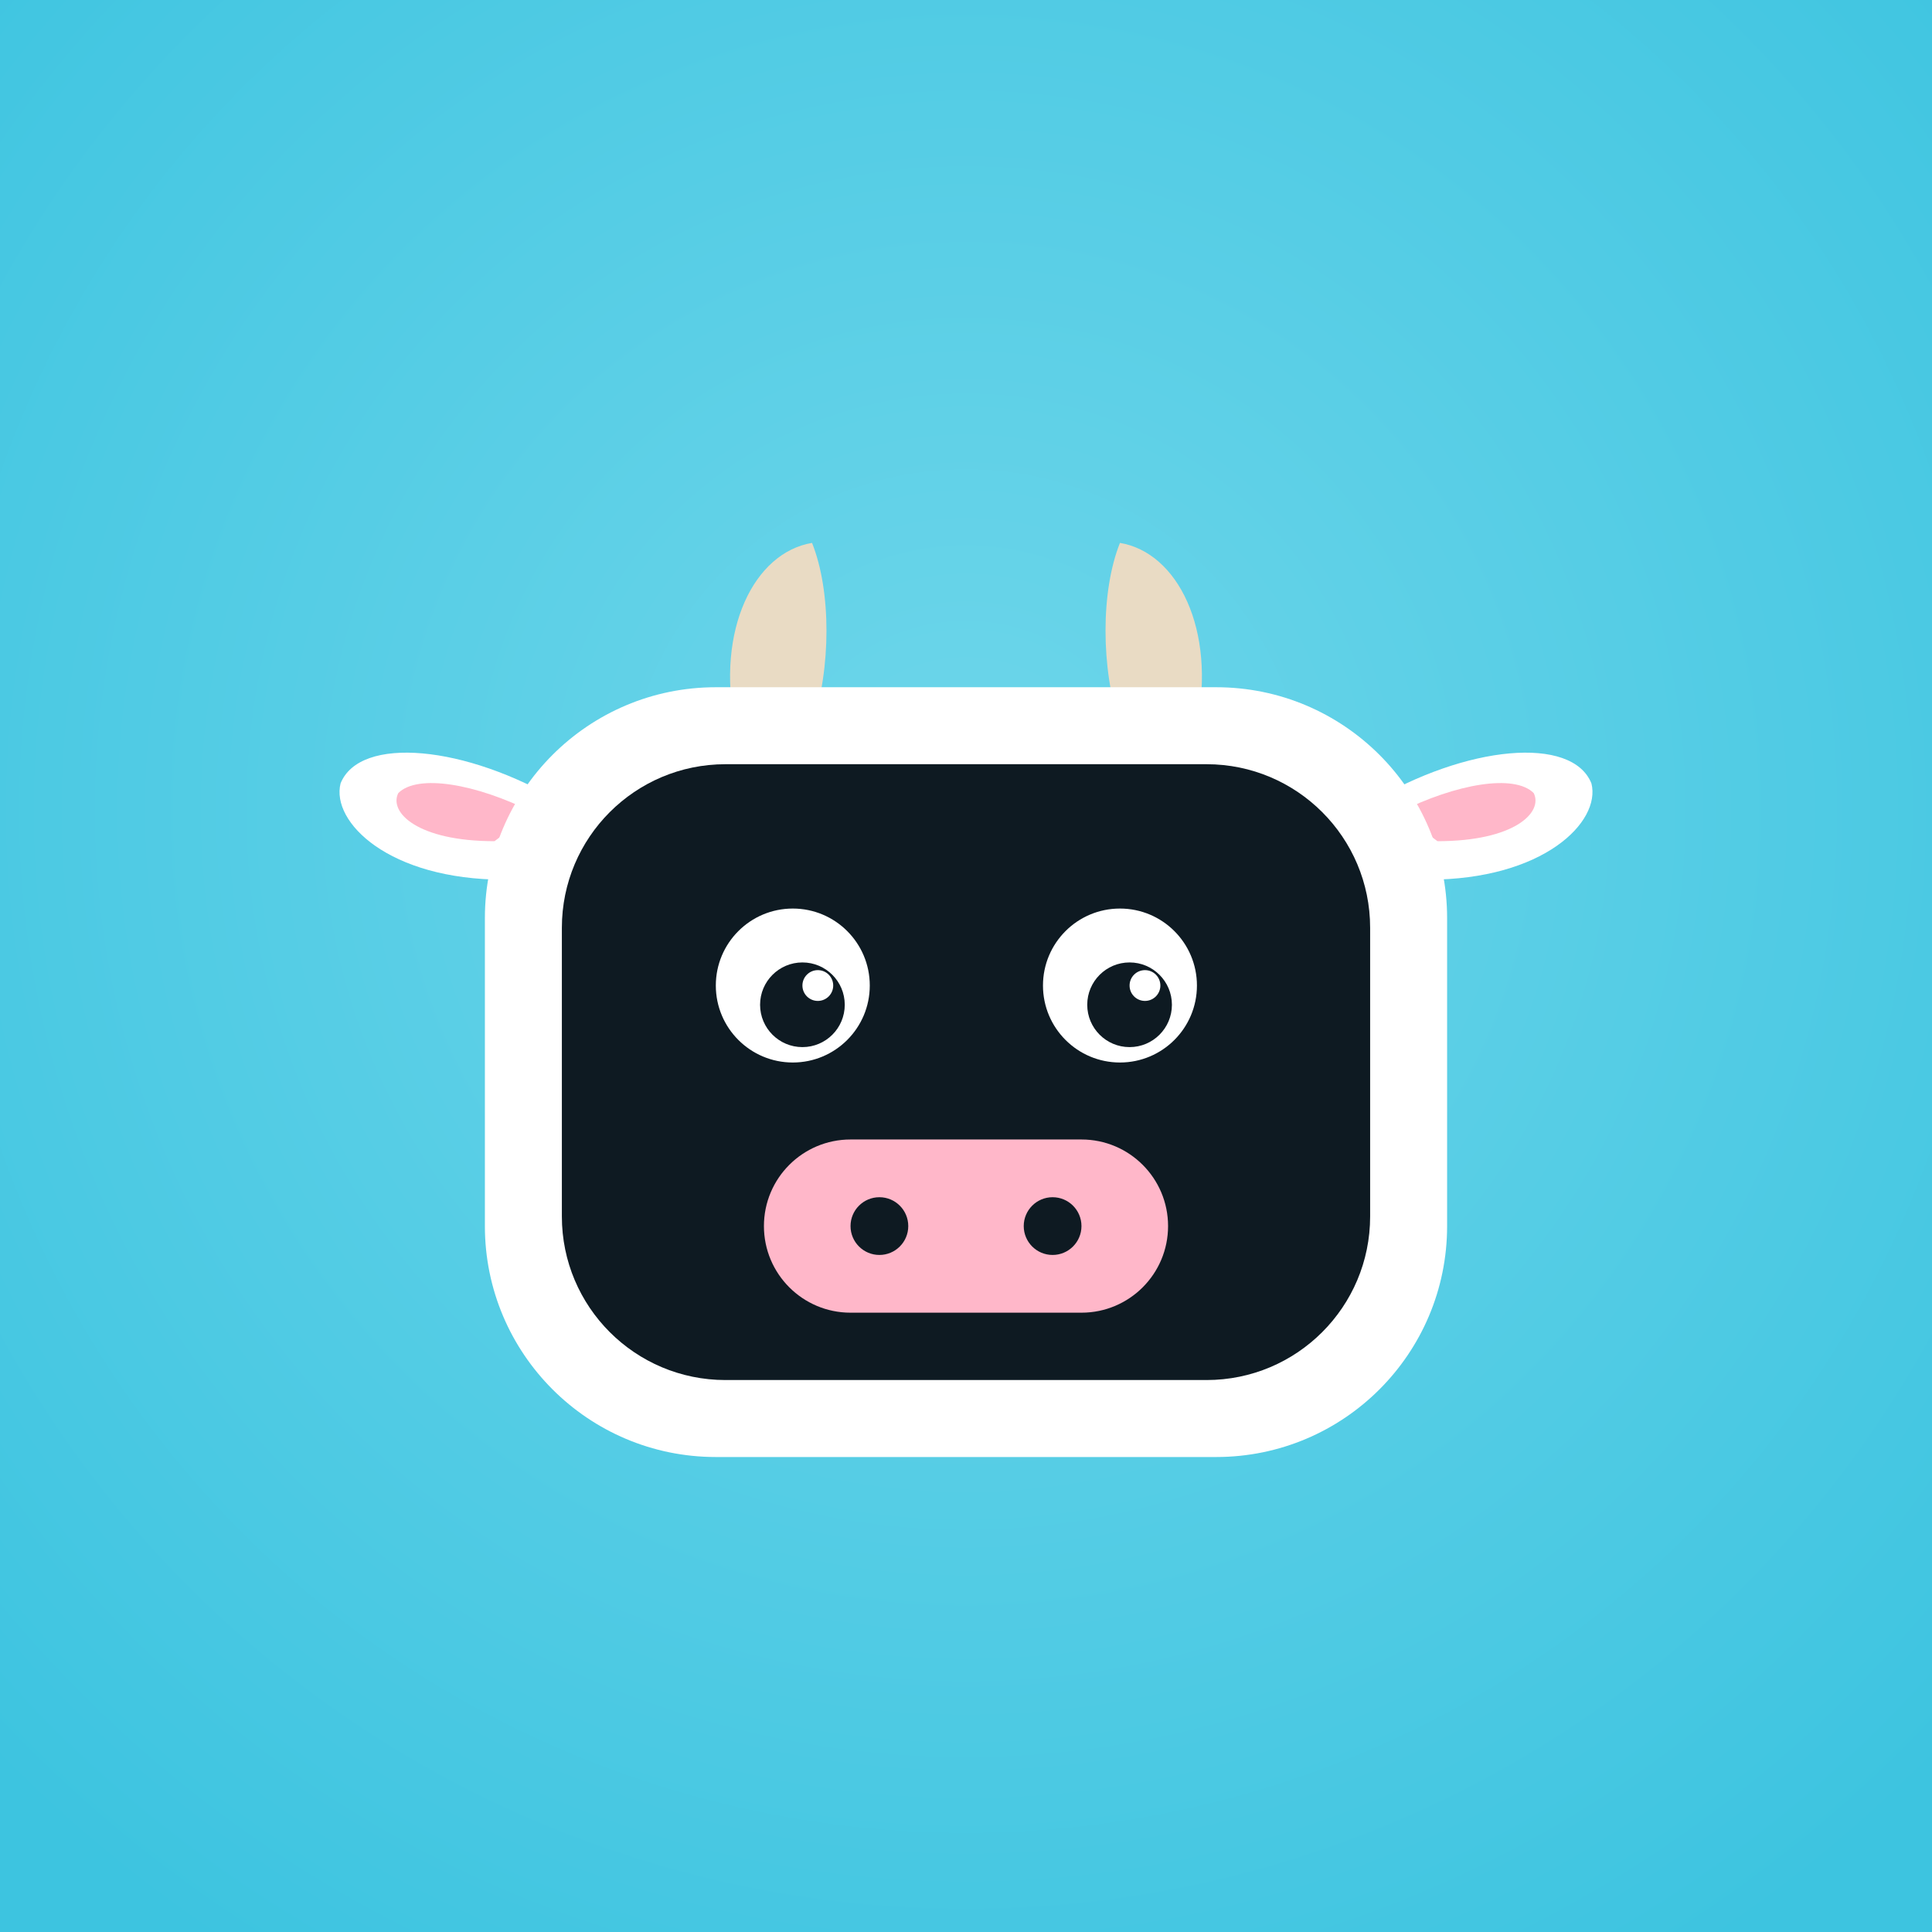
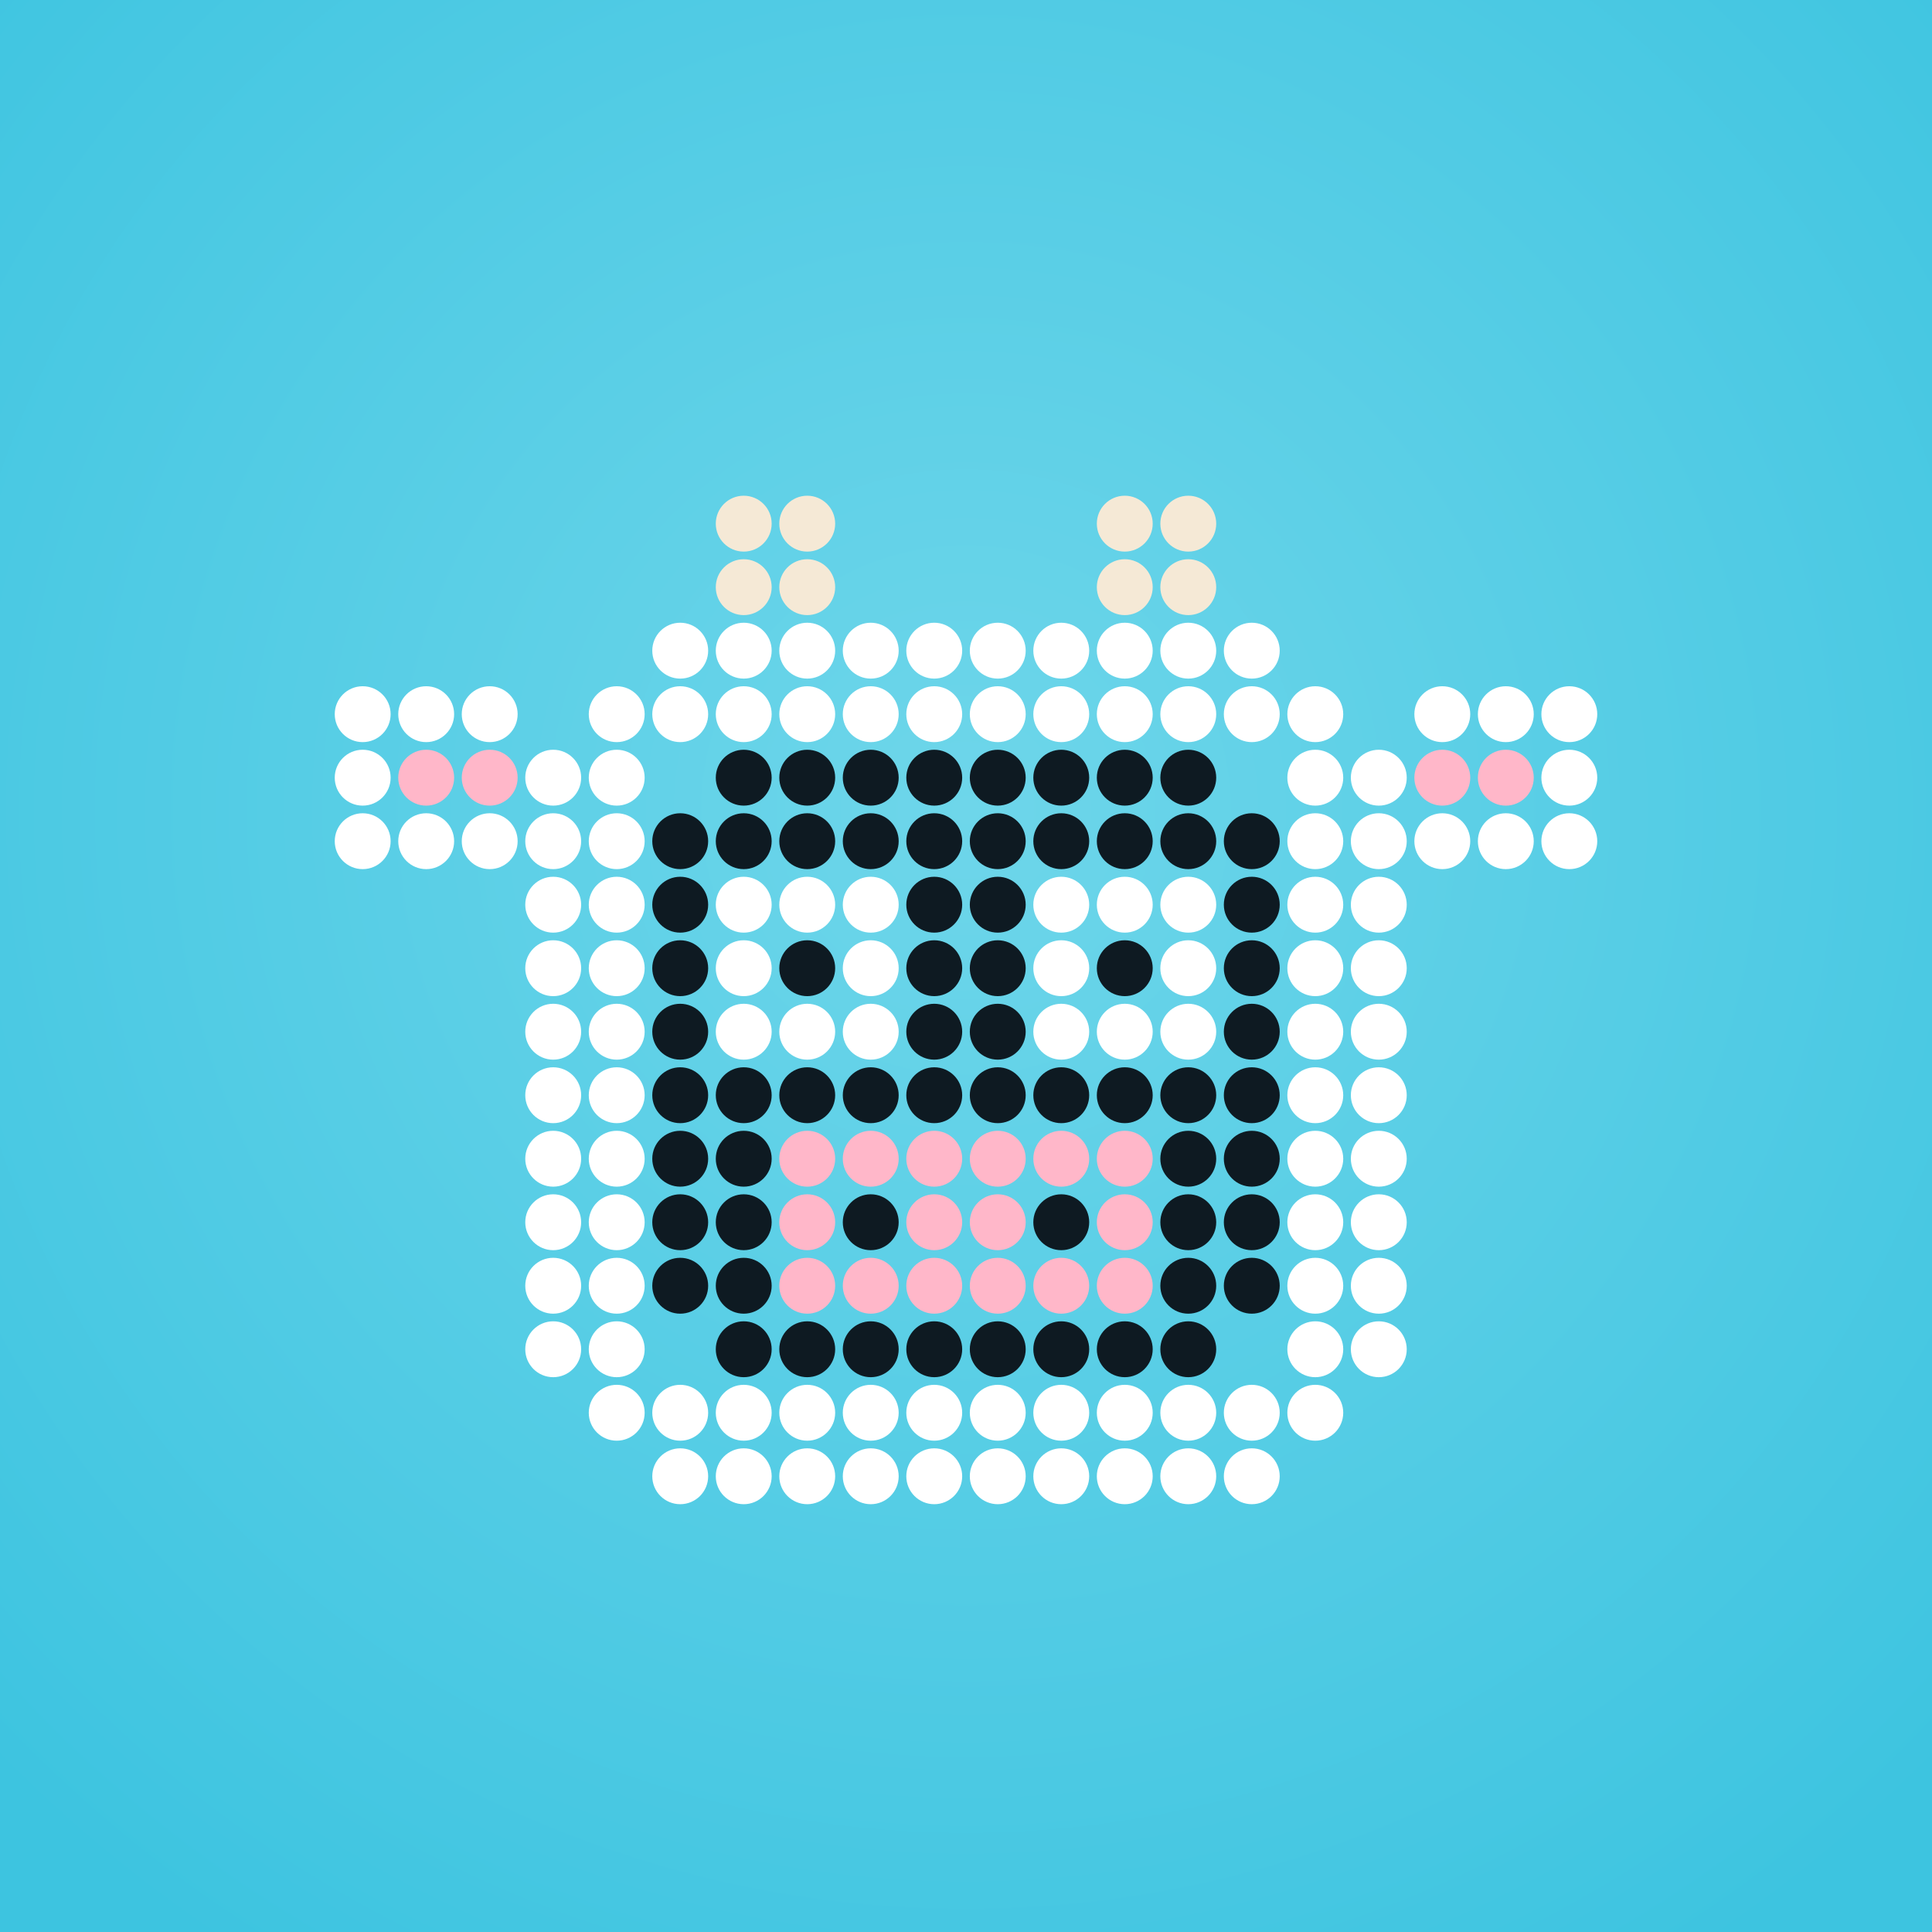
<svg xmlns="http://www.w3.org/2000/svg" viewBox="0 0 1024 1024" width="1024" height="1024">
  <defs>
    <radialGradient id="g" cx="50%" cy="42%" r="70%">
      <stop offset="0" stop-color="#6ED6EA" />
      <stop offset="1" stop-color="#3DC4E0" />
    </radialGradient>
  </defs>
  <rect width="1024" height="1024" fill="url(#g)" />
-   <g transform="translate(165.20,262.25) scale(5.1)">
-     <path d="M44 24 C 42 14, 46 6, 52 5 C 54 10, 54 18, 52 24 Z" fill="#E9DBC4" />
-     <path d="M92 24 C 94 14, 90 6, 84 5 C 82 10, 82 18, 84 24 Z" fill="#E9DBC4" />
-     <path d="M20 40 C 8 40, 2 34, 3 30 C 5 25, 16 26, 26 32 Z" fill="#FFFFFF" />
-     <path d="M116 40 C 128 40, 134 34, 133 30 C 131 25, 120 26, 110 32 Z" fill="#FFFFFF" />
-     <path d="M19 36 C 11 36, 8 33, 9 31 C 11 29, 17 30, 23 33 Z" fill="#FFB7C9" />
-     <path d="M117 36 C 125 36, 128 33, 127 31 C 125 29, 119 30, 113 33 Z" fill="#FFB7C9" />
-     <rect x="18" y="20" width="100" height="80" rx="24" fill="#FFFFFF" />
-     <rect x="26" y="28" width="84" height="64" rx="17" fill="#0E1A22" />
-     <circle cx="50" cy="51" r="8" fill="#FFFFFF" />
-     <circle cx="51" cy="53" r="4.4" fill="#0E1A22" />
-     <circle cx="52.6" cy="51" r="1.6" fill="#FFFFFF" />
-     <circle cx="84" cy="51" r="8" fill="#FFFFFF" />
-     <circle cx="85" cy="53" r="4.4" fill="#0E1A22" />
-     <circle cx="86.6" cy="51" r="1.6" fill="#FFFFFF" />
-     <rect x="47" y="67" width="42" height="18" rx="9" fill="#FFB7C9" />
-     <circle cx="59" cy="76" r="3" fill="#0E1A22" />
-     <circle cx="77" cy="76" r="3" fill="#0E1A22" />
+   <g transform="translate(175.40,260.72) scale(33.66)">
+     <circle cx="6.5" cy="0.5" r="0.44" fill="#F5E9D6" />
+     <circle cx="7.5" cy="0.5" r="0.44" fill="#F5E9D6" />
+     <circle cx="12.5" cy="0.5" r="0.44" fill="#F5E9D6" />
+     <circle cx="13.5" cy="0.5" r="0.44" fill="#F5E9D6" />
+     <circle cx="6.5" cy="1.5" r="0.44" fill="#F5E9D6" />
+     <circle cx="7.5" cy="1.5" r="0.44" fill="#F5E9D6" />
+     <circle cx="12.5" cy="1.5" r="0.44" fill="#F5E9D6" />
+     <circle cx="13.5" cy="1.5" r="0.44" fill="#F5E9D6" />
+     <circle cx="5.5" cy="2.5" r="0.44" fill="#FFFFFF" />
+     <circle cx="6.5" cy="2.5" r="0.44" fill="#FFFFFF" />
+     <circle cx="7.5" cy="2.5" r="0.44" fill="#FFFFFF" />
+     <circle cx="8.5" cy="2.5" r="0.44" fill="#FFFFFF" />
+     <circle cx="9.5" cy="2.5" r="0.44" fill="#FFFFFF" />
+     <circle cx="10.5" cy="2.5" r="0.44" fill="#FFFFFF" />
+     <circle cx="11.5" cy="2.5" r="0.44" fill="#FFFFFF" />
+     <circle cx="12.5" cy="2.5" r="0.44" fill="#FFFFFF" />
+     <circle cx="13.5" cy="2.5" r="0.44" fill="#FFFFFF" />
+     <circle cx="14.5" cy="2.5" r="0.44" fill="#FFFFFF" />
+     <circle cx="0.5" cy="3.5" r="0.44" fill="#FFFFFF" />
+     <circle cx="1.5" cy="3.5" r="0.44" fill="#FFFFFF" />
+     <circle cx="2.5" cy="3.5" r="0.44" fill="#FFFFFF" />
+     <circle cx="4.5" cy="3.5" r="0.44" fill="#FFFFFF" />
+     <circle cx="5.5" cy="3.5" r="0.44" fill="#FFFFFF" />
+     <circle cx="6.5" cy="3.5" r="0.44" fill="#FFFFFF" />
+     <circle cx="7.5" cy="3.5" r="0.44" fill="#FFFFFF" />
+     <circle cx="8.5" cy="3.5" r="0.44" fill="#FFFFFF" />
+     <circle cx="9.5" cy="3.5" r="0.44" fill="#FFFFFF" />
+     <circle cx="10.5" cy="3.5" r="0.44" fill="#FFFFFF" />
+     <circle cx="11.5" cy="3.5" r="0.44" fill="#FFFFFF" />
+     <circle cx="12.5" cy="3.5" r="0.44" fill="#FFFFFF" />
+     <circle cx="13.5" cy="3.5" r="0.44" fill="#FFFFFF" />
+     <circle cx="14.5" cy="3.5" r="0.44" fill="#FFFFFF" />
+     <circle cx="15.5" cy="3.5" r="0.44" fill="#FFFFFF" />
+     <circle cx="17.5" cy="3.5" r="0.44" fill="#FFFFFF" />
+     <circle cx="18.5" cy="3.5" r="0.44" fill="#FFFFFF" />
+     <circle cx="19.5" cy="3.5" r="0.44" fill="#FFFFFF" />
+     <circle cx="0.5" cy="4.5" r="0.44" fill="#FFFFFF" />
+     <circle cx="1.5" cy="4.5" r="0.44" fill="#FFB7C9" />
+     <circle cx="2.5" cy="4.5" r="0.44" fill="#FFB7C9" />
+     <circle cx="3.5" cy="4.5" r="0.44" fill="#FFFFFF" />
+     <circle cx="4.5" cy="4.5" r="0.44" fill="#FFFFFF" />
+     <circle cx="6.5" cy="4.5" r="0.44" fill="#0E1A22" />
+     <circle cx="7.5" cy="4.5" r="0.44" fill="#0E1A22" />
+     <circle cx="8.5" cy="4.5" r="0.44" fill="#0E1A22" />
+     <circle cx="9.5" cy="4.5" r="0.44" fill="#0E1A22" />
+     <circle cx="10.5" cy="4.5" r="0.44" fill="#0E1A22" />
+     <circle cx="11.5" cy="4.5" r="0.44" fill="#0E1A22" />
+     <circle cx="12.5" cy="4.5" r="0.44" fill="#0E1A22" />
+     <circle cx="13.5" cy="4.5" r="0.44" fill="#0E1A22" />
+     <circle cx="15.5" cy="4.5" r="0.44" fill="#FFFFFF" />
+     <circle cx="16.5" cy="4.5" r="0.44" fill="#FFFFFF" />
+     <circle cx="17.5" cy="4.5" r="0.44" fill="#FFB7C9" />
+     <circle cx="18.5" cy="4.5" r="0.44" fill="#FFB7C9" />
+     <circle cx="19.5" cy="4.5" r="0.44" fill="#FFFFFF" />
+     <circle cx="0.5" cy="5.5" r="0.44" fill="#FFFFFF" />
+     <circle cx="1.5" cy="5.5" r="0.44" fill="#FFFFFF" />
+     <circle cx="2.5" cy="5.5" r="0.44" fill="#FFFFFF" />
+     <circle cx="3.5" cy="5.5" r="0.44" fill="#FFFFFF" />
+     <circle cx="4.5" cy="5.5" r="0.44" fill="#FFFFFF" />
+     <circle cx="5.5" cy="5.5" r="0.44" fill="#0E1A22" />
+     <circle cx="6.5" cy="5.5" r="0.44" fill="#0E1A22" />
+     <circle cx="7.5" cy="5.5" r="0.44" fill="#0E1A22" />
+     <circle cx="8.5" cy="5.5" r="0.44" fill="#0E1A22" />
+     <circle cx="9.5" cy="5.5" r="0.44" fill="#0E1A22" />
+     <circle cx="10.5" cy="5.5" r="0.44" fill="#0E1A22" />
+     <circle cx="11.5" cy="5.5" r="0.44" fill="#0E1A22" />
+     <circle cx="12.5" cy="5.5" r="0.44" fill="#0E1A22" />
+     <circle cx="13.5" cy="5.5" r="0.44" fill="#0E1A22" />
+     <circle cx="14.5" cy="5.5" r="0.44" fill="#0E1A22" />
+     <circle cx="15.5" cy="5.5" r="0.44" fill="#FFFFFF" />
+     <circle cx="16.5" cy="5.5" r="0.44" fill="#FFFFFF" />
+     <circle cx="17.5" cy="5.5" r="0.44" fill="#FFFFFF" />
+     <circle cx="18.5" cy="5.5" r="0.44" fill="#FFFFFF" />
+     <circle cx="19.5" cy="5.5" r="0.44" fill="#FFFFFF" />
+     <circle cx="3.5" cy="6.5" r="0.44" fill="#FFFFFF" />
+     <circle cx="4.5" cy="6.5" r="0.44" fill="#FFFFFF" />
+     <circle cx="5.5" cy="6.5" r="0.44" fill="#0E1A22" />
+     <circle cx="6.5" cy="6.5" r="0.44" fill="#FFFFFF" />
+     <circle cx="7.5" cy="6.5" r="0.44" fill="#FFFFFF" />
+     <circle cx="8.5" cy="6.5" r="0.44" fill="#FFFFFF" />
+     <circle cx="9.5" cy="6.5" r="0.44" fill="#0E1A22" />
+     <circle cx="10.5" cy="6.5" r="0.44" fill="#0E1A22" />
+     <circle cx="11.5" cy="6.5" r="0.44" fill="#FFFFFF" />
+     <circle cx="12.5" cy="6.5" r="0.44" fill="#FFFFFF" />
+     <circle cx="13.5" cy="6.5" r="0.44" fill="#FFFFFF" />
+     <circle cx="14.5" cy="6.5" r="0.44" fill="#0E1A22" />
+     <circle cx="15.5" cy="6.5" r="0.44" fill="#FFFFFF" />
+     <circle cx="16.5" cy="6.5" r="0.44" fill="#FFFFFF" />
+     <circle cx="3.5" cy="7.5" r="0.44" fill="#FFFFFF" />
+     <circle cx="4.5" cy="7.5" r="0.44" fill="#FFFFFF" />
+     <circle cx="5.5" cy="7.5" r="0.44" fill="#0E1A22" />
+     <circle cx="6.5" cy="7.5" r="0.44" fill="#FFFFFF" />
+     <circle class="pupil" cx="7.5" cy="7.5" r="0.44" fill="#0E1A22" />
+     <circle cx="8.5" cy="7.5" r="0.44" fill="#FFFFFF" />
+     <circle cx="9.5" cy="7.5" r="0.44" fill="#0E1A22" />
+     <circle cx="10.5" cy="7.5" r="0.44" fill="#0E1A22" />
+     <circle cx="11.5" cy="7.5" r="0.44" fill="#FFFFFF" />
+     <circle class="pupil" cx="12.5" cy="7.5" r="0.44" fill="#0E1A22" />
+     <circle cx="13.5" cy="7.5" r="0.44" fill="#FFFFFF" />
+     <circle cx="14.5" cy="7.5" r="0.44" fill="#0E1A22" />
+     <circle cx="15.5" cy="7.5" r="0.44" fill="#FFFFFF" />
+     <circle cx="16.5" cy="7.5" r="0.44" fill="#FFFFFF" />
+     <circle cx="3.5" cy="8.5" r="0.44" fill="#FFFFFF" />
+     <circle cx="4.5" cy="8.5" r="0.44" fill="#FFFFFF" />
+     <circle cx="5.5" cy="8.5" r="0.44" fill="#0E1A22" />
+     <circle cx="6.5" cy="8.5" r="0.44" fill="#FFFFFF" />
+     <circle cx="7.5" cy="8.5" r="0.44" fill="#FFFFFF" />
+     <circle cx="8.5" cy="8.5" r="0.44" fill="#FFFFFF" />
+     <circle cx="9.5" cy="8.5" r="0.44" fill="#0E1A22" />
+     <circle cx="10.5" cy="8.5" r="0.44" fill="#0E1A22" />
+     <circle cx="11.5" cy="8.5" r="0.44" fill="#FFFFFF" />
+     <circle cx="12.5" cy="8.5" r="0.44" fill="#FFFFFF" />
+     <circle cx="13.5" cy="8.5" r="0.44" fill="#FFFFFF" />
+     <circle cx="14.5" cy="8.5" r="0.44" fill="#0E1A22" />
+     <circle cx="15.5" cy="8.5" r="0.44" fill="#FFFFFF" />
+     <circle cx="16.5" cy="8.5" r="0.44" fill="#FFFFFF" />
+     <circle cx="3.5" cy="9.5" r="0.44" fill="#FFFFFF" />
+     <circle cx="4.5" cy="9.5" r="0.44" fill="#FFFFFF" />
+     <circle cx="5.5" cy="9.5" r="0.44" fill="#0E1A22" />
+     <circle cx="6.5" cy="9.5" r="0.44" fill="#0E1A22" />
+     <circle cx="7.5" cy="9.5" r="0.44" fill="#0E1A22" />
+     <circle cx="8.5" cy="9.5" r="0.44" fill="#0E1A22" />
+     <circle cx="9.5" cy="9.5" r="0.44" fill="#0E1A22" />
+     <circle cx="10.5" cy="9.5" r="0.44" fill="#0E1A22" />
+     <circle cx="11.5" cy="9.5" r="0.44" fill="#0E1A22" />
+     <circle cx="12.5" cy="9.5" r="0.44" fill="#0E1A22" />
+     <circle cx="13.5" cy="9.5" r="0.44" fill="#0E1A22" />
+     <circle cx="14.5" cy="9.5" r="0.44" fill="#0E1A22" />
+     <circle cx="15.5" cy="9.5" r="0.44" fill="#FFFFFF" />
+     <circle cx="16.5" cy="9.5" r="0.44" fill="#FFFFFF" />
+     <circle cx="3.5" cy="10.5" r="0.44" fill="#FFFFFF" />
+     <circle cx="4.5" cy="10.5" r="0.44" fill="#FFFFFF" />
+     <circle cx="5.5" cy="10.5" r="0.44" fill="#0E1A22" />
+     <circle cx="6.5" cy="10.5" r="0.44" fill="#0E1A22" />
+     <circle cx="7.5" cy="10.5" r="0.44" fill="#FFB7C9" />
+     <circle cx="8.5" cy="10.5" r="0.44" fill="#FFB7C9" />
+     <circle cx="9.5" cy="10.5" r="0.44" fill="#FFB7C9" />
+     <circle cx="10.5" cy="10.5" r="0.44" fill="#FFB7C9" />
+     <circle cx="11.5" cy="10.5" r="0.44" fill="#FFB7C9" />
+     <circle cx="12.5" cy="10.5" r="0.44" fill="#FFB7C9" />
+     <circle cx="13.5" cy="10.5" r="0.44" fill="#0E1A22" />
+     <circle cx="14.5" cy="10.5" r="0.44" fill="#0E1A22" />
+     <circle cx="15.5" cy="10.5" r="0.44" fill="#FFFFFF" />
+     <circle cx="16.5" cy="10.5" r="0.44" fill="#FFFFFF" />
+     <circle cx="3.5" cy="11.5" r="0.44" fill="#FFFFFF" />
+     <circle cx="4.5" cy="11.5" r="0.44" fill="#FFFFFF" />
+     <circle cx="5.5" cy="11.5" r="0.44" fill="#0E1A22" />
+     <circle cx="6.5" cy="11.5" r="0.44" fill="#0E1A22" />
+     <circle cx="7.5" cy="11.5" r="0.44" fill="#FFB7C9" />
+     <circle cx="8.5" cy="11.5" r="0.44" fill="#0E1A22" />
+     <circle cx="9.5" cy="11.5" r="0.44" fill="#FFB7C9" />
+     <circle cx="10.5" cy="11.5" r="0.44" fill="#FFB7C9" />
+     <circle cx="11.5" cy="11.5" r="0.44" fill="#0E1A22" />
+     <circle cx="12.5" cy="11.5" r="0.44" fill="#FFB7C9" />
+     <circle cx="13.5" cy="11.5" r="0.44" fill="#0E1A22" />
+     <circle cx="14.5" cy="11.5" r="0.44" fill="#0E1A22" />
+     <circle cx="15.5" cy="11.5" r="0.44" fill="#FFFFFF" />
+     <circle cx="16.5" cy="11.5" r="0.44" fill="#FFFFFF" />
+     <circle cx="3.5" cy="12.5" r="0.44" fill="#FFFFFF" />
+     <circle cx="4.5" cy="12.5" r="0.44" fill="#FFFFFF" />
+     <circle cx="5.5" cy="12.5" r="0.44" fill="#0E1A22" />
+     <circle cx="6.5" cy="12.5" r="0.44" fill="#0E1A22" />
+     <circle cx="7.5" cy="12.5" r="0.44" fill="#FFB7C9" />
+     <circle cx="8.5" cy="12.5" r="0.44" fill="#FFB7C9" />
+     <circle cx="9.5" cy="12.5" r="0.44" fill="#FFB7C9" />
+     <circle cx="10.5" cy="12.5" r="0.44" fill="#FFB7C9" />
+     <circle cx="11.5" cy="12.5" r="0.44" fill="#FFB7C9" />
+     <circle cx="12.5" cy="12.5" r="0.44" fill="#FFB7C9" />
+     <circle cx="13.5" cy="12.5" r="0.44" fill="#0E1A22" />
+     <circle cx="14.5" cy="12.5" r="0.44" fill="#0E1A22" />
+     <circle cx="15.5" cy="12.5" r="0.44" fill="#FFFFFF" />
+     <circle cx="16.5" cy="12.5" r="0.44" fill="#FFFFFF" />
+     <circle cx="3.5" cy="13.5" r="0.44" fill="#FFFFFF" />
+     <circle cx="4.5" cy="13.5" r="0.44" fill="#FFFFFF" />
+     <circle cx="6.5" cy="13.5" r="0.44" fill="#0E1A22" />
+     <circle cx="7.5" cy="13.5" r="0.44" fill="#0E1A22" />
+     <circle cx="8.5" cy="13.5" r="0.44" fill="#0E1A22" />
+     <circle cx="9.5" cy="13.5" r="0.44" fill="#0E1A22" />
+     <circle cx="10.5" cy="13.5" r="0.44" fill="#0E1A22" />
+     <circle cx="11.5" cy="13.5" r="0.44" fill="#0E1A22" />
+     <circle cx="12.5" cy="13.5" r="0.44" fill="#0E1A22" />
+     <circle cx="13.5" cy="13.5" r="0.44" fill="#0E1A22" />
+     <circle cx="15.5" cy="13.5" r="0.44" fill="#FFFFFF" />
+     <circle cx="16.5" cy="13.5" r="0.44" fill="#FFFFFF" />
+     <circle cx="4.5" cy="14.5" r="0.44" fill="#FFFFFF" />
+     <circle cx="5.5" cy="14.5" r="0.44" fill="#FFFFFF" />
+     <circle cx="6.5" cy="14.5" r="0.44" fill="#FFFFFF" />
+     <circle cx="7.5" cy="14.5" r="0.44" fill="#FFFFFF" />
+     <circle cx="8.5" cy="14.5" r="0.44" fill="#FFFFFF" />
+     <circle cx="9.5" cy="14.5" r="0.44" fill="#FFFFFF" />
+     <circle cx="10.5" cy="14.5" r="0.44" fill="#FFFFFF" />
+     <circle cx="11.5" cy="14.5" r="0.44" fill="#FFFFFF" />
+     <circle cx="12.5" cy="14.5" r="0.44" fill="#FFFFFF" />
+     <circle cx="13.5" cy="14.5" r="0.44" fill="#FFFFFF" />
+     <circle cx="14.5" cy="14.5" r="0.44" fill="#FFFFFF" />
+     <circle cx="15.5" cy="14.5" r="0.44" fill="#FFFFFF" />
+     <circle cx="5.5" cy="15.5" r="0.44" fill="#FFFFFF" />
+     <circle cx="6.5" cy="15.5" r="0.44" fill="#FFFFFF" />
+     <circle cx="7.5" cy="15.5" r="0.44" fill="#FFFFFF" />
+     <circle cx="8.5" cy="15.5" r="0.44" fill="#FFFFFF" />
+     <circle cx="9.5" cy="15.5" r="0.44" fill="#FFFFFF" />
+     <circle cx="10.5" cy="15.5" r="0.44" fill="#FFFFFF" />
+     <circle cx="11.5" cy="15.5" r="0.44" fill="#FFFFFF" />
+     <circle cx="12.5" cy="15.5" r="0.44" fill="#FFFFFF" />
+     <circle cx="13.5" cy="15.5" r="0.44" fill="#FFFFFF" />
+     <circle cx="14.5" cy="15.5" r="0.44" fill="#FFFFFF" />
  </g>
</svg>
